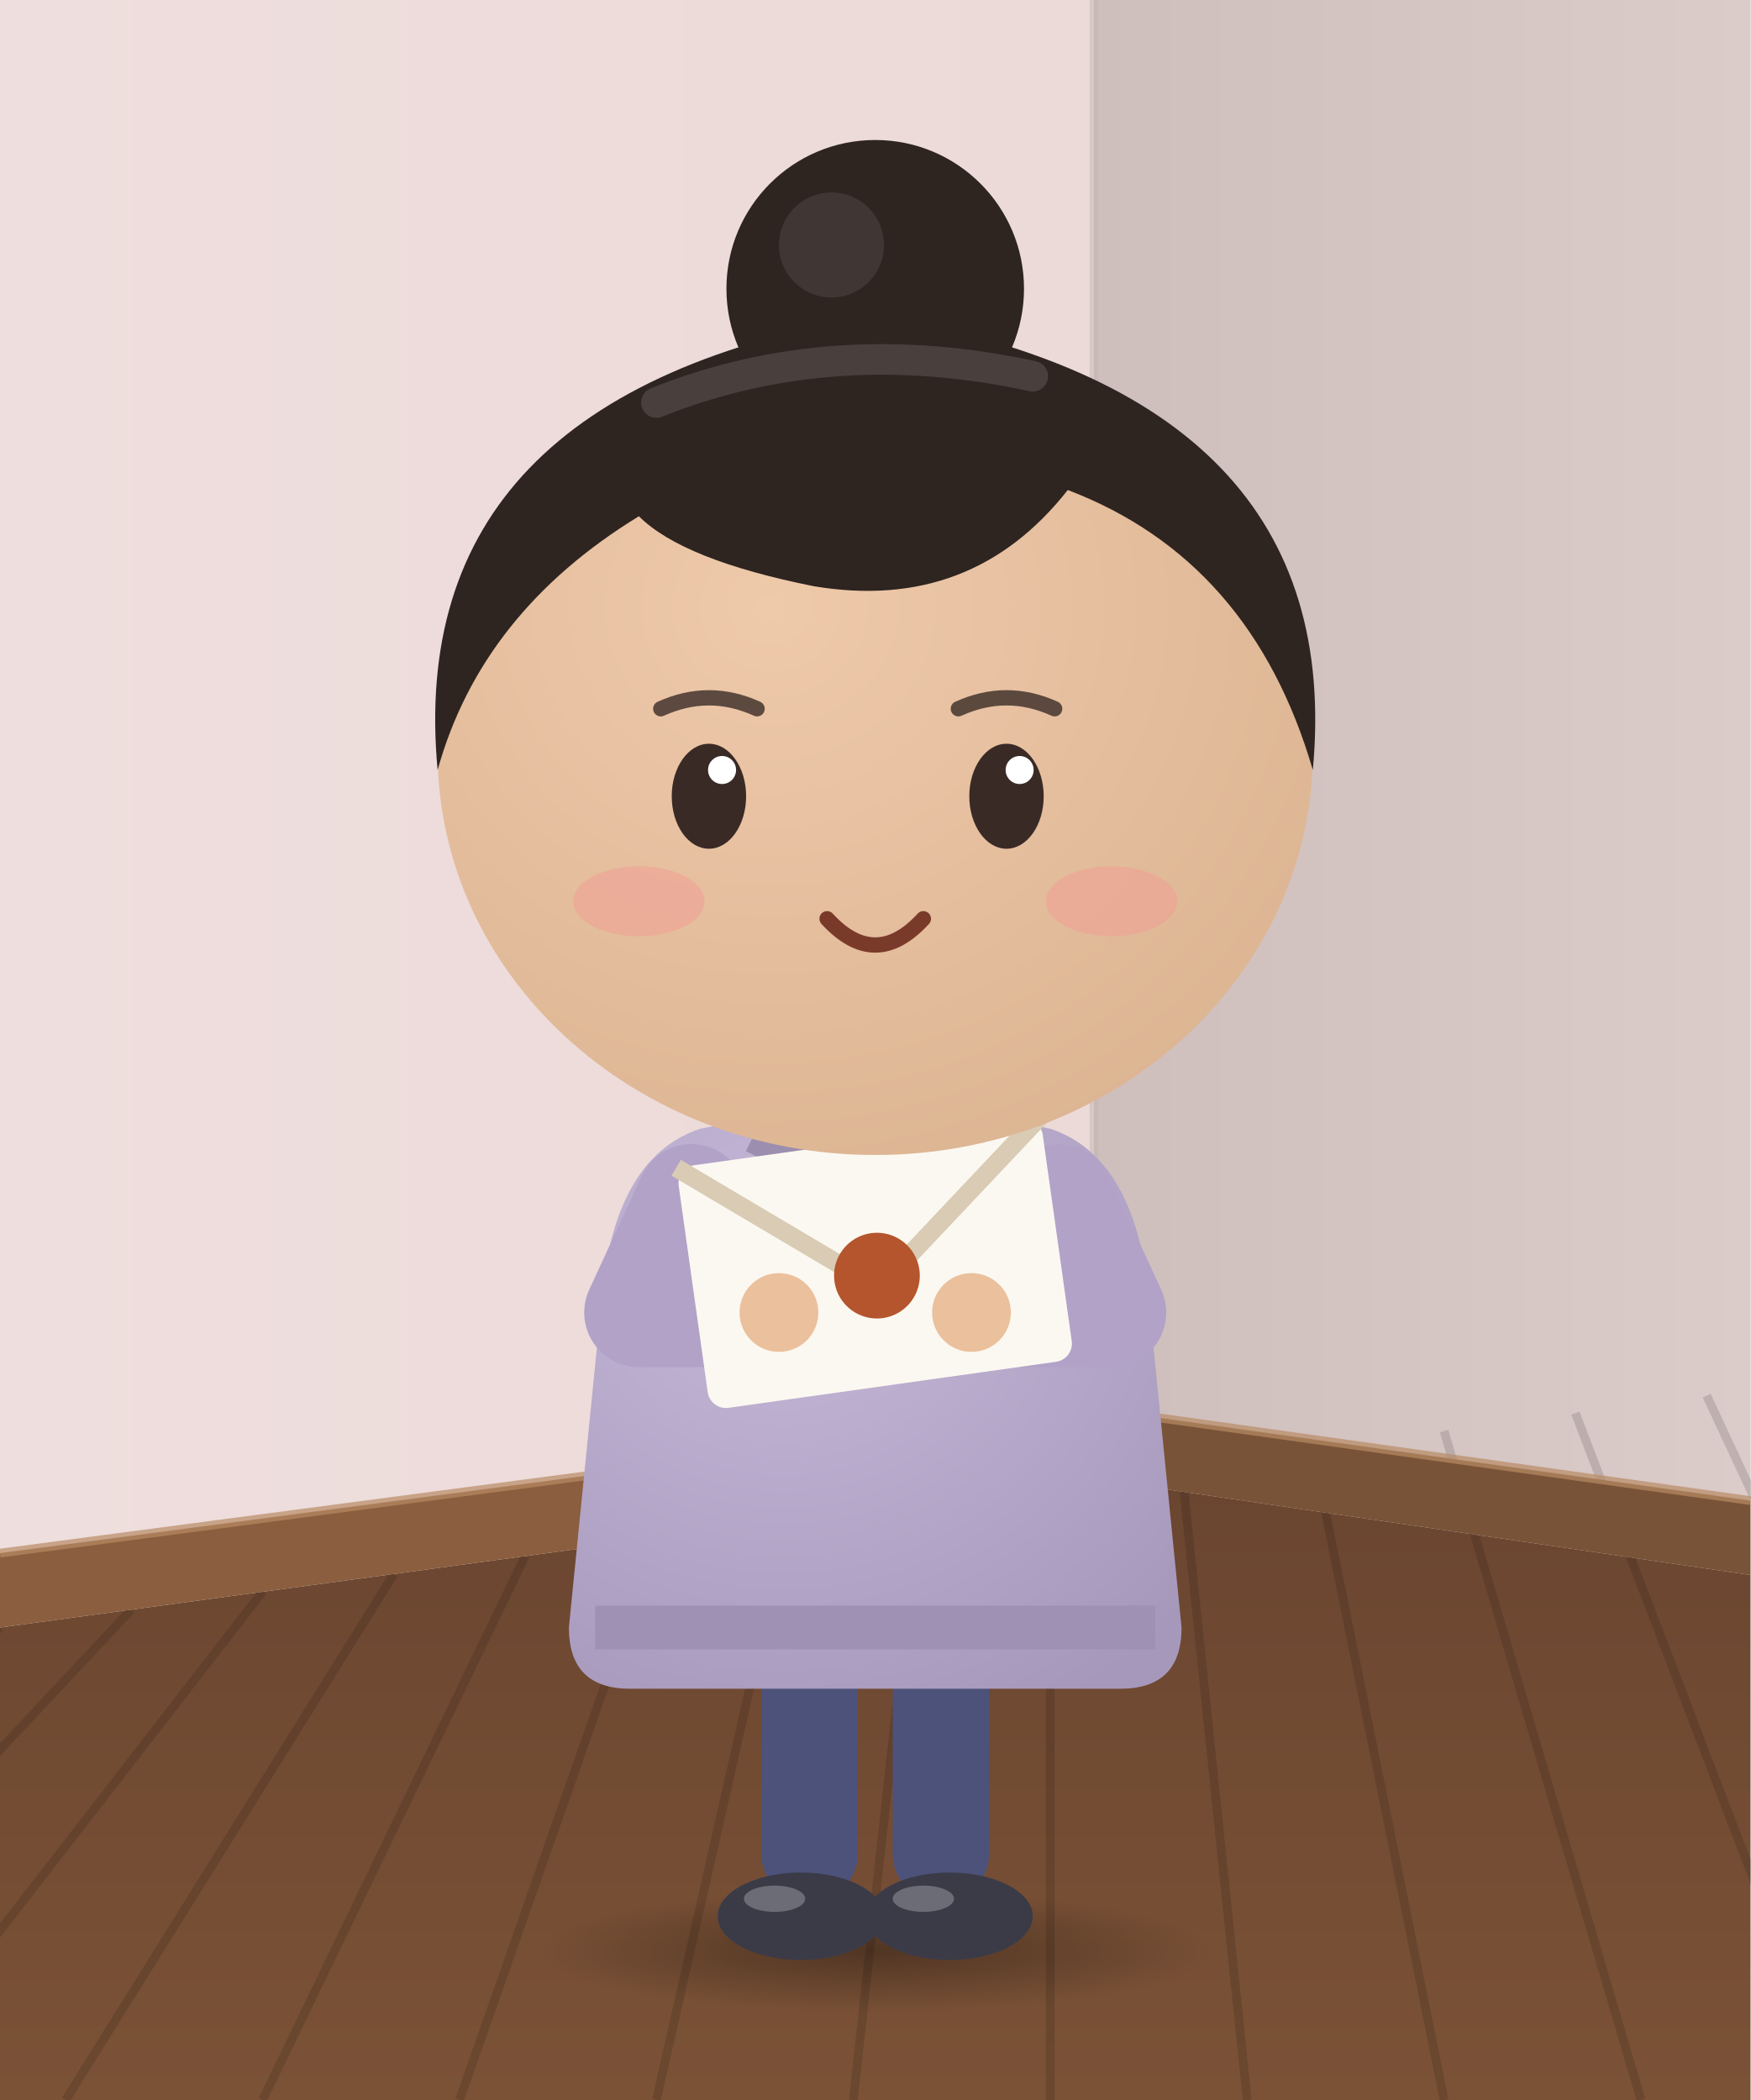
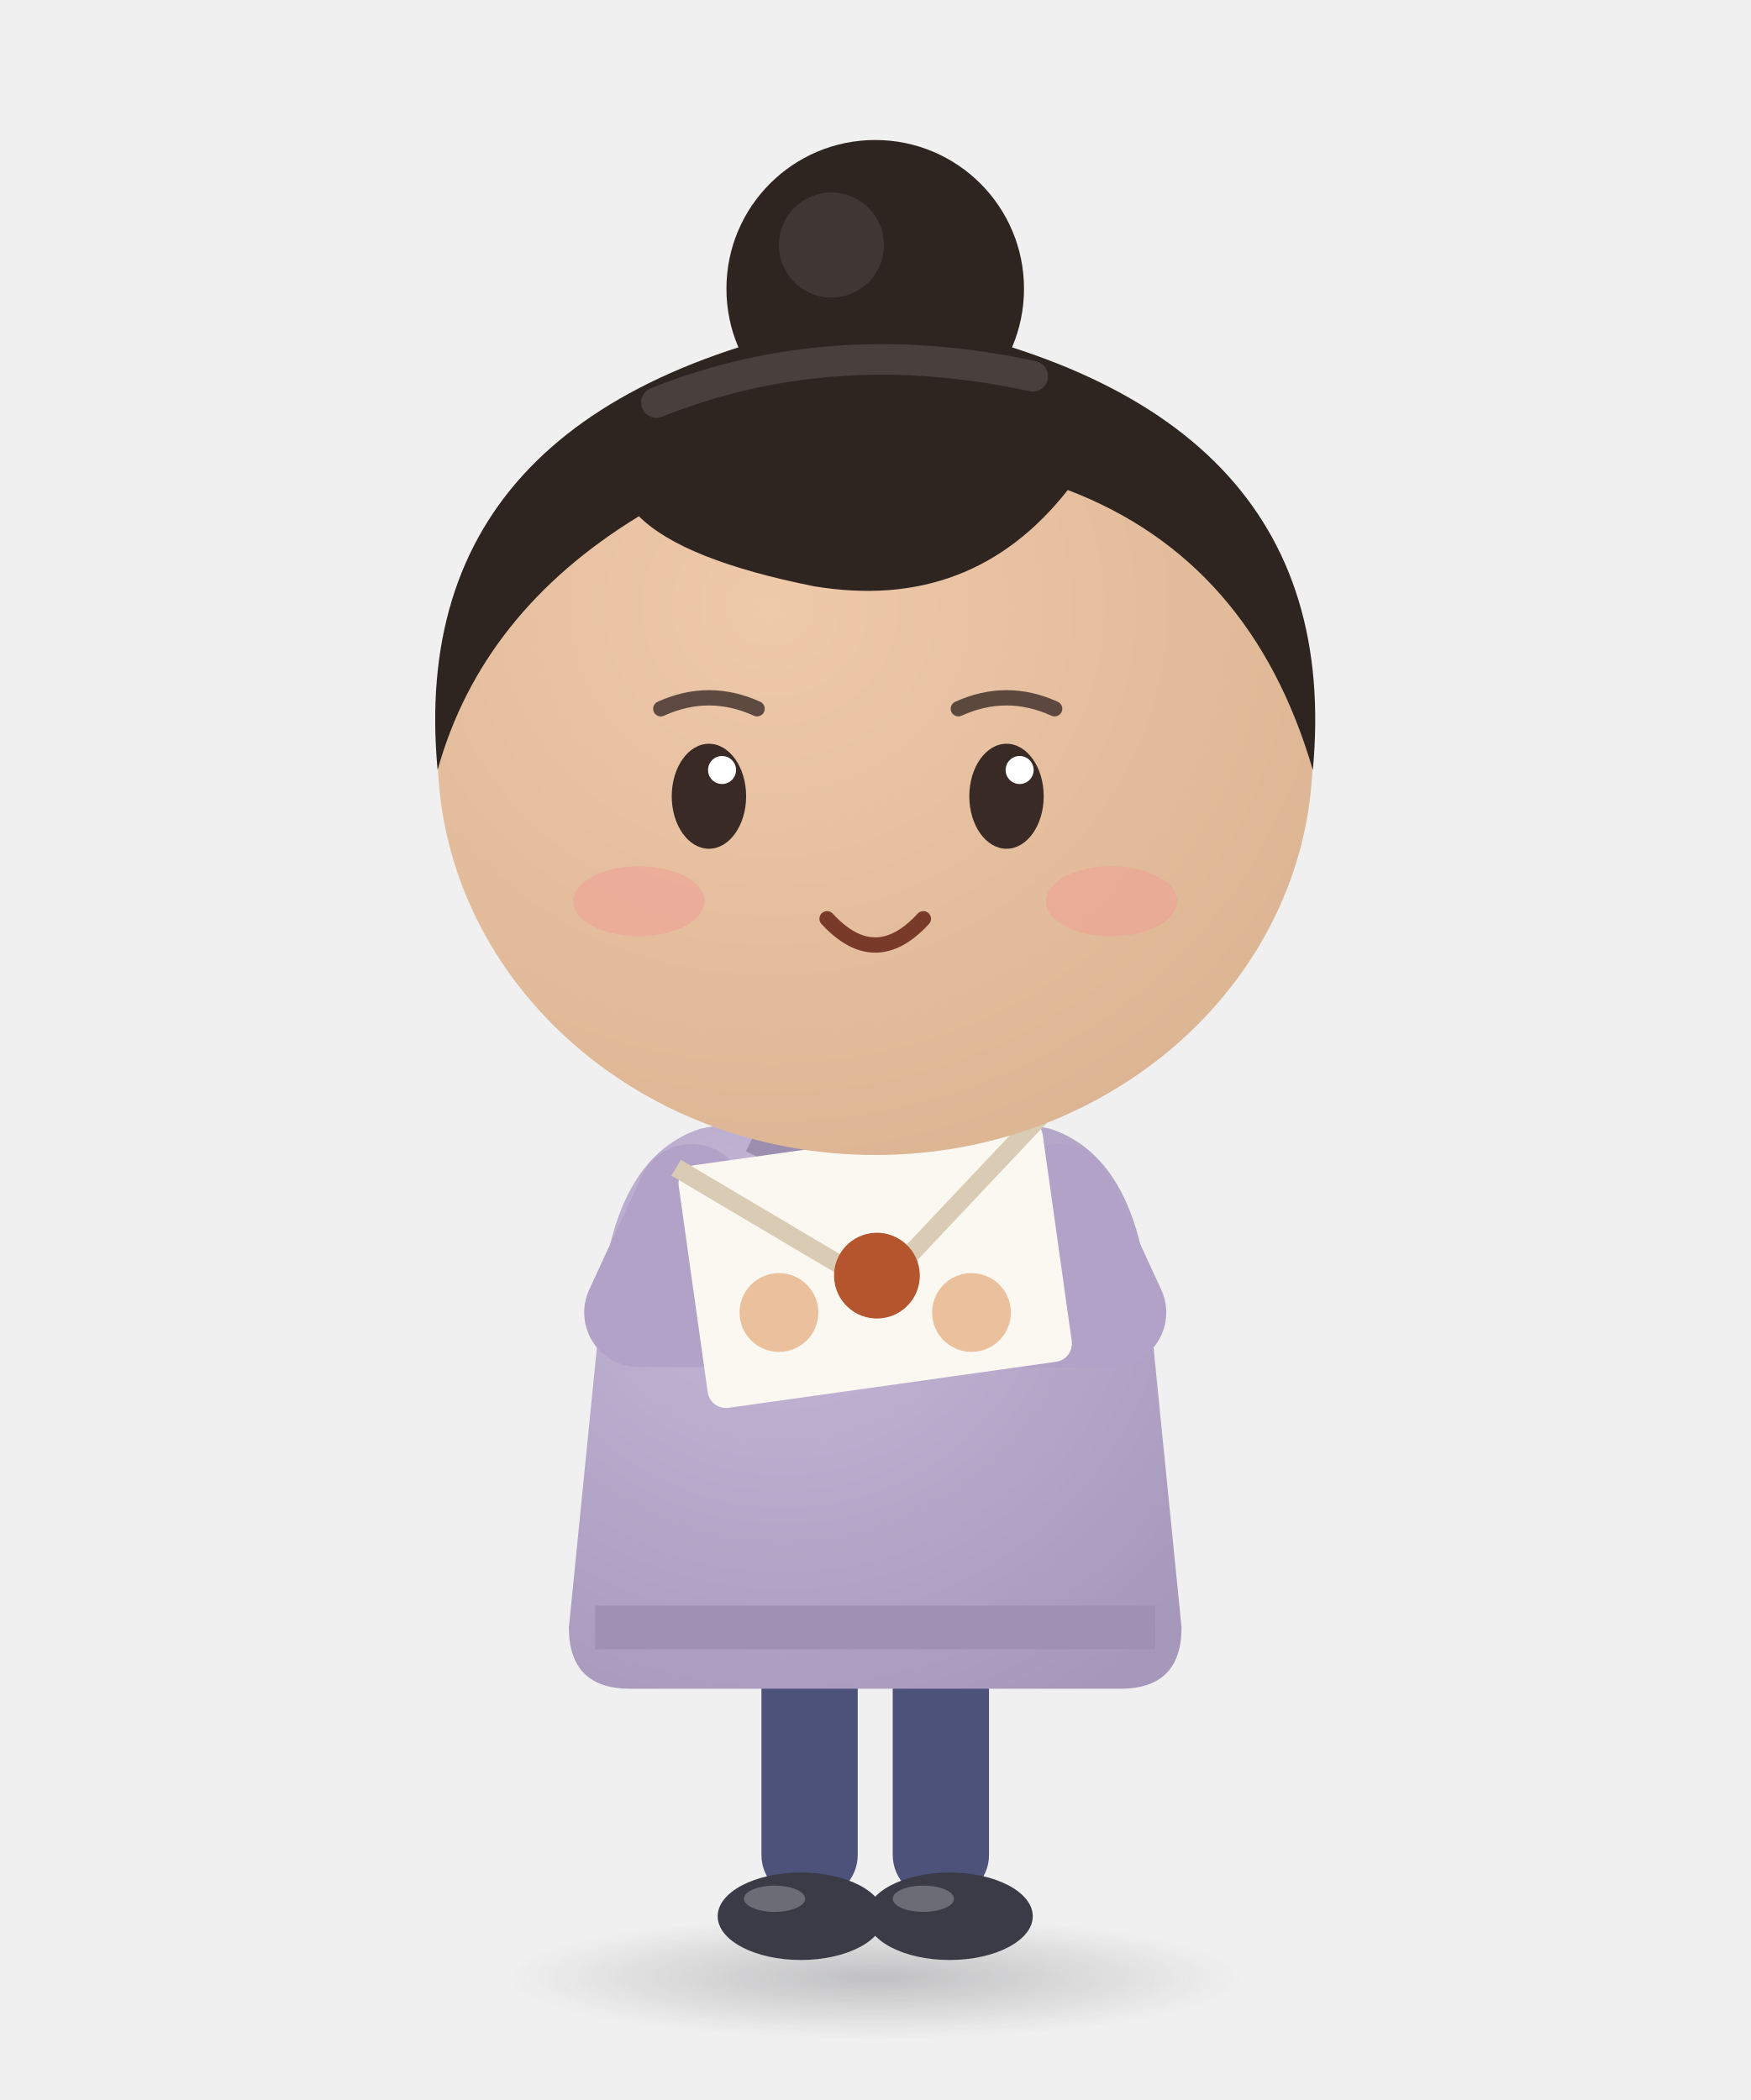
<svg xmlns="http://www.w3.org/2000/svg" viewBox="0 0 400 480" role="img" aria-label="INFJ">
  <defs>
-     <linearGradient id="wl-infj" x1="0" y1="0" x2="1" y2="0">
-       <stop offset="0" stop-color="#EEDEDD" />
-       <stop offset="1" stop-color="#ECDAD8" />
-     </linearGradient>
-     <linearGradient id="wr-infj" x1="0" y1="0" x2="1" y2="0">
-       <stop offset="0" stop-color="#CEBFBD" />
-       <stop offset="1" stop-color="#DBCBC9" />
-     </linearGradient>
-     <linearGradient id="fl-infj" x1="0" y1="0" x2="0" y2="1">
-       <stop offset="0" stop-color="#6A4530" />
-       <stop offset="1" stop-color="#7B5236" />
-     </linearGradient>
    <radialGradient id="sh-infj" cx="0.5" cy="0.5" r="0.5">
-       <stop offset="0" stop-color="#000" stop-opacity="0.32" />
-       <stop offset="1" stop-color="#000" stop-opacity="0" />
+       <stop offset="0" stop-color="#292A31" stop-opacity="0.24" />
+       <stop offset="1" stop-color="#292A31" stop-opacity="0" />
    </radialGradient>
  </defs>
-   <rect width="400" height="480" fill="#ECDAD8" />
-   <path d="M0 0 H250 V338 L0 372 Z" fill="url(#wl-infj)" />
-   <path d="M250 0 H400 V360 L250 338 Z" fill="url(#wr-infj)" />
-   <path d="M250 0 V338" stroke="#C1B3B1" stroke-width="2" opacity="0.5" />
-   <path d="M0 372 L250 338 L400 360 V480 H0 Z" fill="url(#fl-infj)" />
-   <g stroke="#000" stroke-opacity="0.13" stroke-width="2" fill="none">
-     <path d="M-180 396.5 L-390.0 480" />
-     <path d="M-150 392.4 L-345.0 480" />
-     <path d="M-120 388.3 L-300.0 480" />
-     <path d="M-90 384.2 L-255.0 480" />
-     <path d="M-60 380.2 L-210.0 480" />
-     <path d="M-30 376.1 L-165.0 480" />
-     <path d="M0 372.0 L-120.0 480" />
-     <path d="M30 367.9 L-75.0 480" />
-     <path d="M60 363.8 L-30.0 480" />
-     <path d="M90 359.8 L15.0 480" />
-     <path d="M120 355.7 L60.0 480" />
-     <path d="M150 351.6 L105.0 480" />
-     <path d="M180 347.5 L150.0 480" />
-     <path d="M210 343.4 L195.0 480" />
-     <path d="M240 339.4 L240.0 480" />
-     <path d="M270 335.3 L285.0 480" />
-     <path d="M300 331.2 L330.0 480" />
-     <path d="M330 327.1 L375.0 480" />
-     <path d="M360 323.0 L420.0 480" />
-     <path d="M390 319.0 L465.0 480" />
-   </g>
-   <path d="M0 372 L250 338 L250 322 L0 355 Z" fill="#8A5E3E" />
-   <path d="M250 338 L400 360 L400 343 L250 322 Z" fill="#795337" />
-   <path d="M0 355 L250 322 L400 343" stroke="#B88A64" stroke-width="2" fill="none" opacity="0.7" />
-   <ellipse cx="200" cy="446" rx="78" ry="14" fill="url(#sh-infj)" />
+   <ellipse cx="200" cy="452" rx="84" ry="14" fill="url(#sh-infj)" />
  <g>
    <circle cx="200" cy="66" r="34" fill="#2E2420" />
    <circle cx="190" cy="56" r="12" fill="#4D4541" opacity="0.6" />
  </g>
  <rect x="174" y="372" width="22" height="62" rx="10" fill="#4C527A" />
  <rect x="204" y="372" width="22" height="62" rx="10" fill="#4C527A" />
  <ellipse cx="183" cy="438" rx="19" ry="10" fill="#3B3B48" />
  <ellipse cx="217" cy="438" rx="19" ry="10" fill="#3B3B48" />
  <ellipse cx="177" cy="434" rx="7" ry="3" fill="#fff" opacity="0.25" />
  <ellipse cx="211" cy="434" rx="7" ry="3" fill="#fff" opacity="0.25" />
  <defs>
    <radialGradient id="tg-infj" cx="0.35" cy="0.25" r="0.9">
      <stop offset="0" stop-color="#C6B8D8" />
      <stop offset="1" stop-color="#A698BB" />
    </radialGradient>
  </defs>
  <path d="M160 258 Q200 250 240 258 Q258 264 262 292 L270 372 Q270 386 256 386 L144 386 Q130 386 130 372 L138 292 Q142 264 160 258 Z" fill="url(#tg-infj)" />
  <path d="M172 260 Q200 274 228 260" fill="none" stroke="#9B8EAF" stroke-width="7" />
  <path d="M136 372 H264" stroke="#9F91B3" stroke-width="10" />
  <path d="M158 274 L146 300 L176 300" stroke="#B2A2C8" stroke-width="25" stroke-linecap="round" stroke-linejoin="round" fill="none" />
  <circle cx="176" cy="300" r="13.5" fill="#EBC09C" />
  <circle cx="172" cy="296" r="5" fill="#fff" opacity="0.25" />
  <path d="M242 274 L254 300 L224 300" stroke="#B2A2C8" stroke-width="25" stroke-linecap="round" stroke-linejoin="round" fill="none" />
  <circle cx="224" cy="300" r="13.5" fill="#EBC09C" />
  <circle cx="220" cy="296" r="5" fill="#fff" opacity="0.25" />
  <g transform="translate(200.0 300.0) scale(1.4) translate(-200.0 -300.0)">
    <g transform="translate(200.0 292.0) rotate(-8)">
      <rect x="-30" y="-20" width="60" height="40" rx="3" fill="#FBF8F1" />
      <path d="M-30 -20 L0 4 L30 -20" stroke="#D9CBB4" stroke-width="3" fill="none" />
      <circle cx="0" cy="2" r="7" fill="#B4552E" />
    </g>
  </g>
  <circle cx="178" cy="300" r="9" fill="#EBC09C" />
  <circle cx="222" cy="300" r="9" fill="#EBC09C" />
  <defs>
    <radialGradient id="hg-infj" cx="0.38" cy="0.32" r="0.8">
      <stop offset="0" stop-color="#EEC9AA" />
      <stop offset="1" stop-color="#DBB391" />
    </radialGradient>
  </defs>
  <ellipse cx="200" cy="172" rx="100" ry="92" fill="url(#hg-infj)" />
  <path d="M100 176 Q92 90 200 72 Q308 90 300 176 Q286 128 244 112 Q222 140 186 134 Q156 128 146 118 Q110 140 100 176 Z" fill="#2E2420" />
  <path d="M150 92 Q190 76 236 86" stroke="#544B48" stroke-width="7" stroke-linecap="round" fill="none" opacity="0.7" />
  <ellipse cx="146" cy="206" rx="15" ry="8" fill="#F29C93" opacity="0.5" />
  <ellipse cx="254" cy="206" rx="15" ry="8" fill="#F29C93" opacity="0.5" />
  <ellipse cx="162" cy="182" rx="8.5" ry="12" fill="#3A2A26" />
  <circle cx="165" cy="176" r="3.2" fill="#fff" />
  <ellipse cx="230" cy="182" rx="8.5" ry="12" fill="#3A2A26" />
  <circle cx="233" cy="176" r="3.2" fill="#fff" />
  <path d="M151 162 Q162 157 173 162" stroke="#3A2A26" stroke-width="3.5" stroke-linecap="round" fill="none" opacity="0.8" />
  <path d="M219 162 Q230 157 241 162" stroke="#3A2A26" stroke-width="3.5" stroke-linecap="round" fill="none" opacity="0.8" />
  <path d="M189 210 Q200 222 211 210" stroke="#7A3A2A" stroke-width="3.5" stroke-linecap="round" fill="none" />
</svg>
